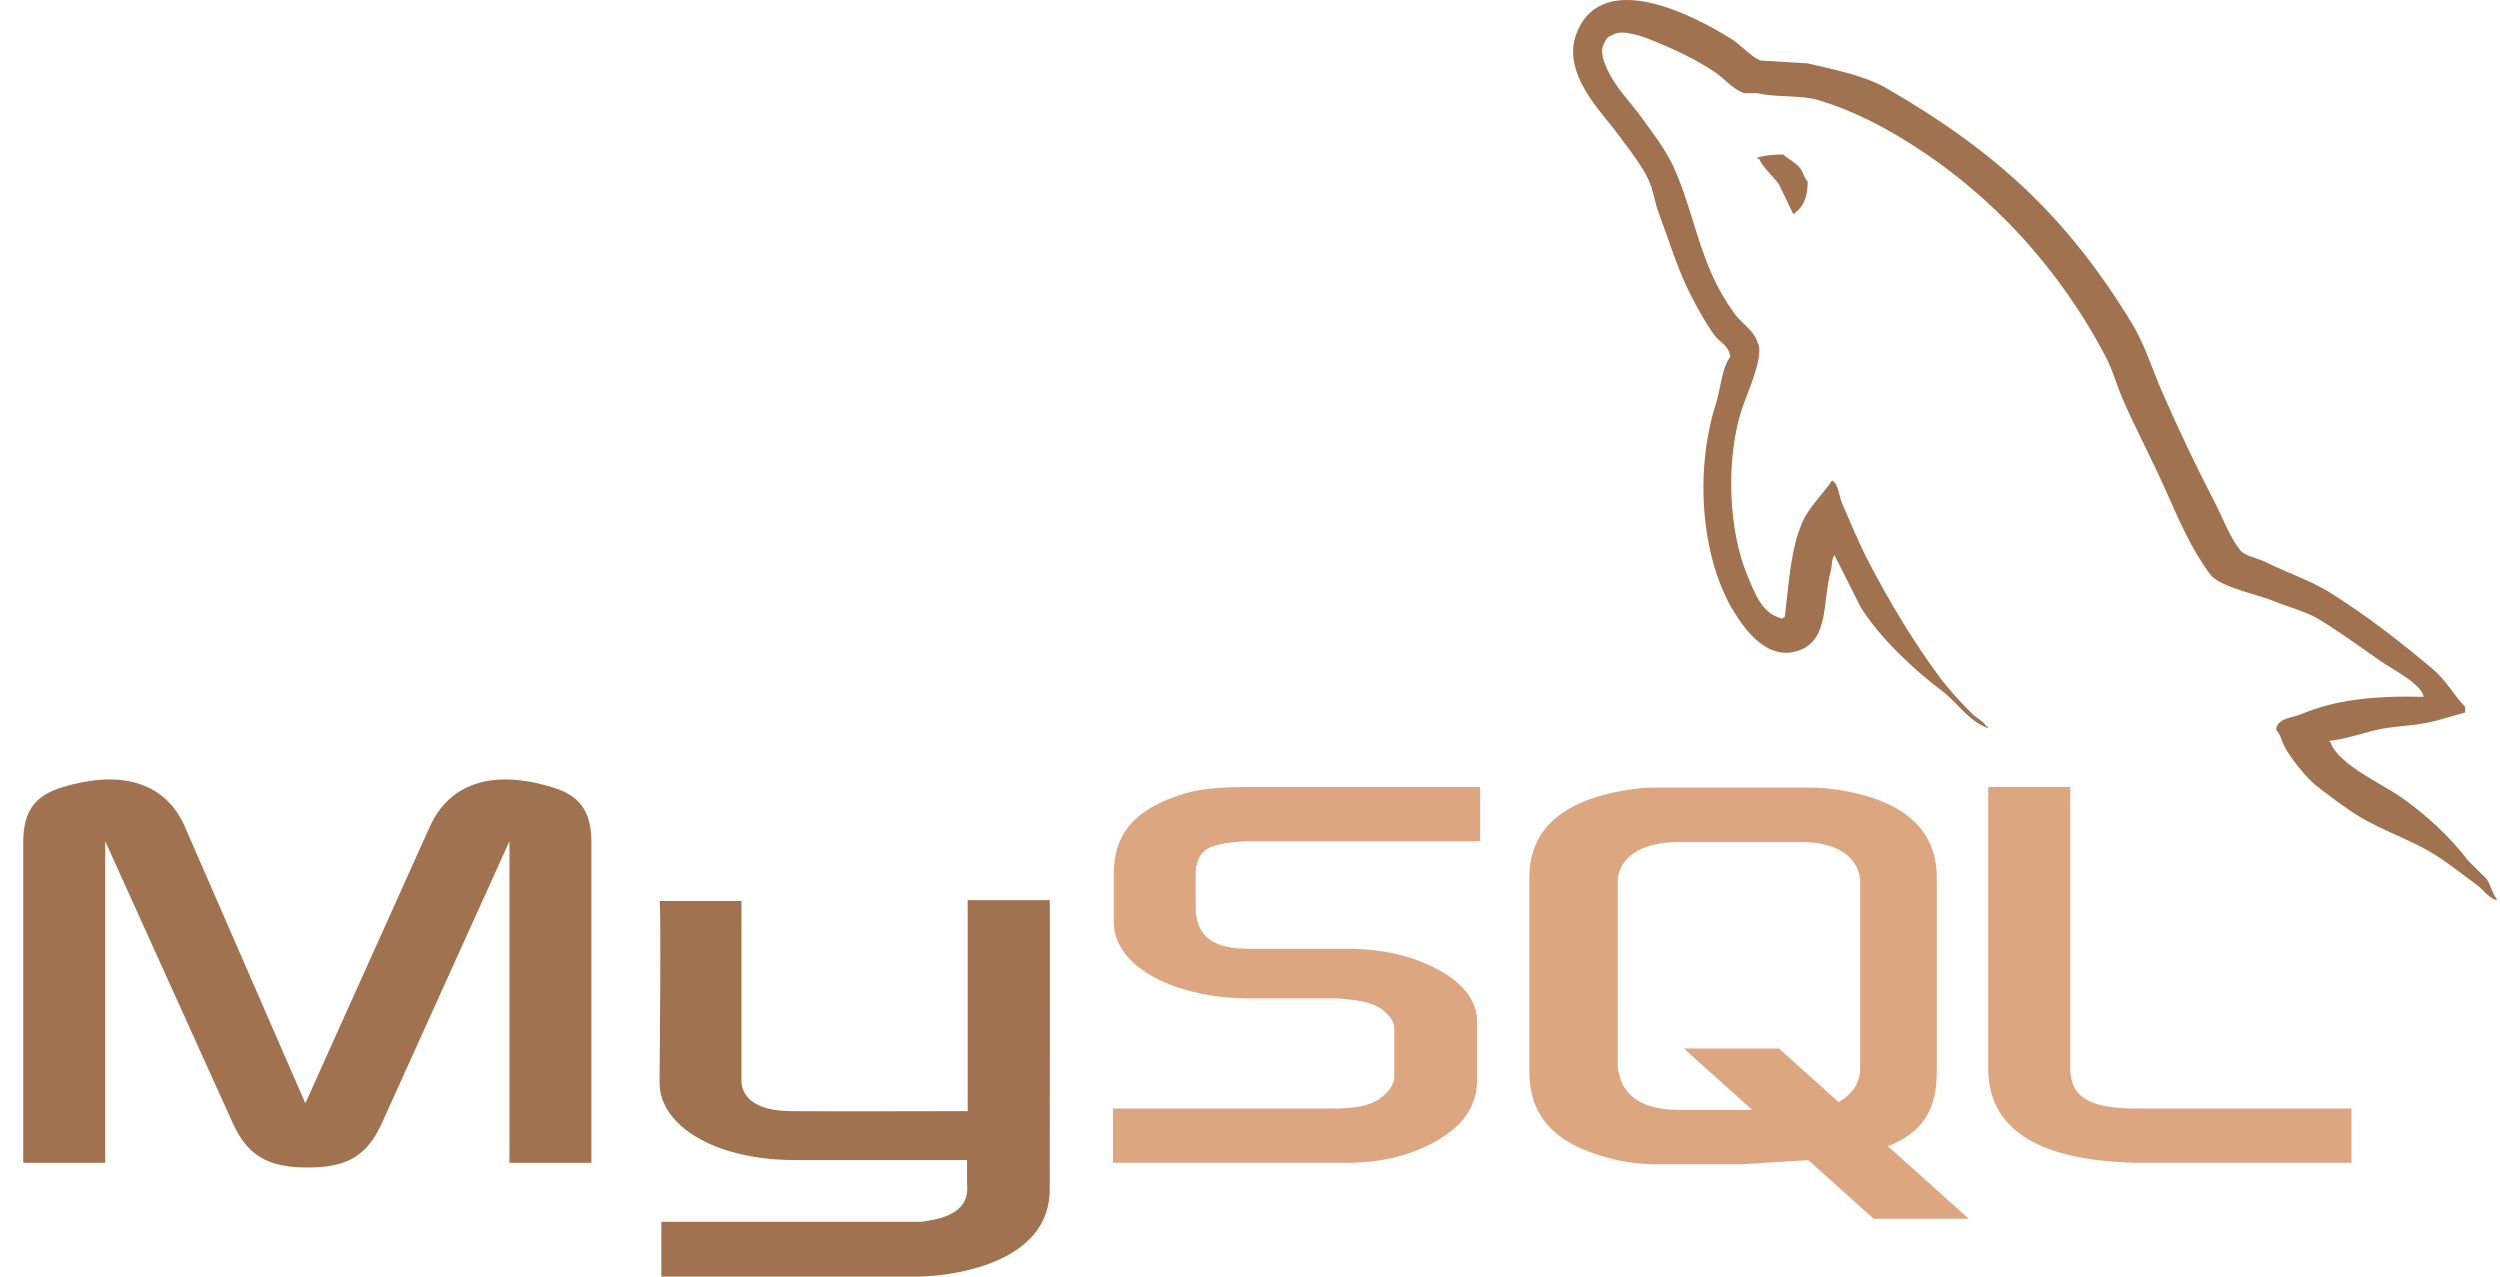
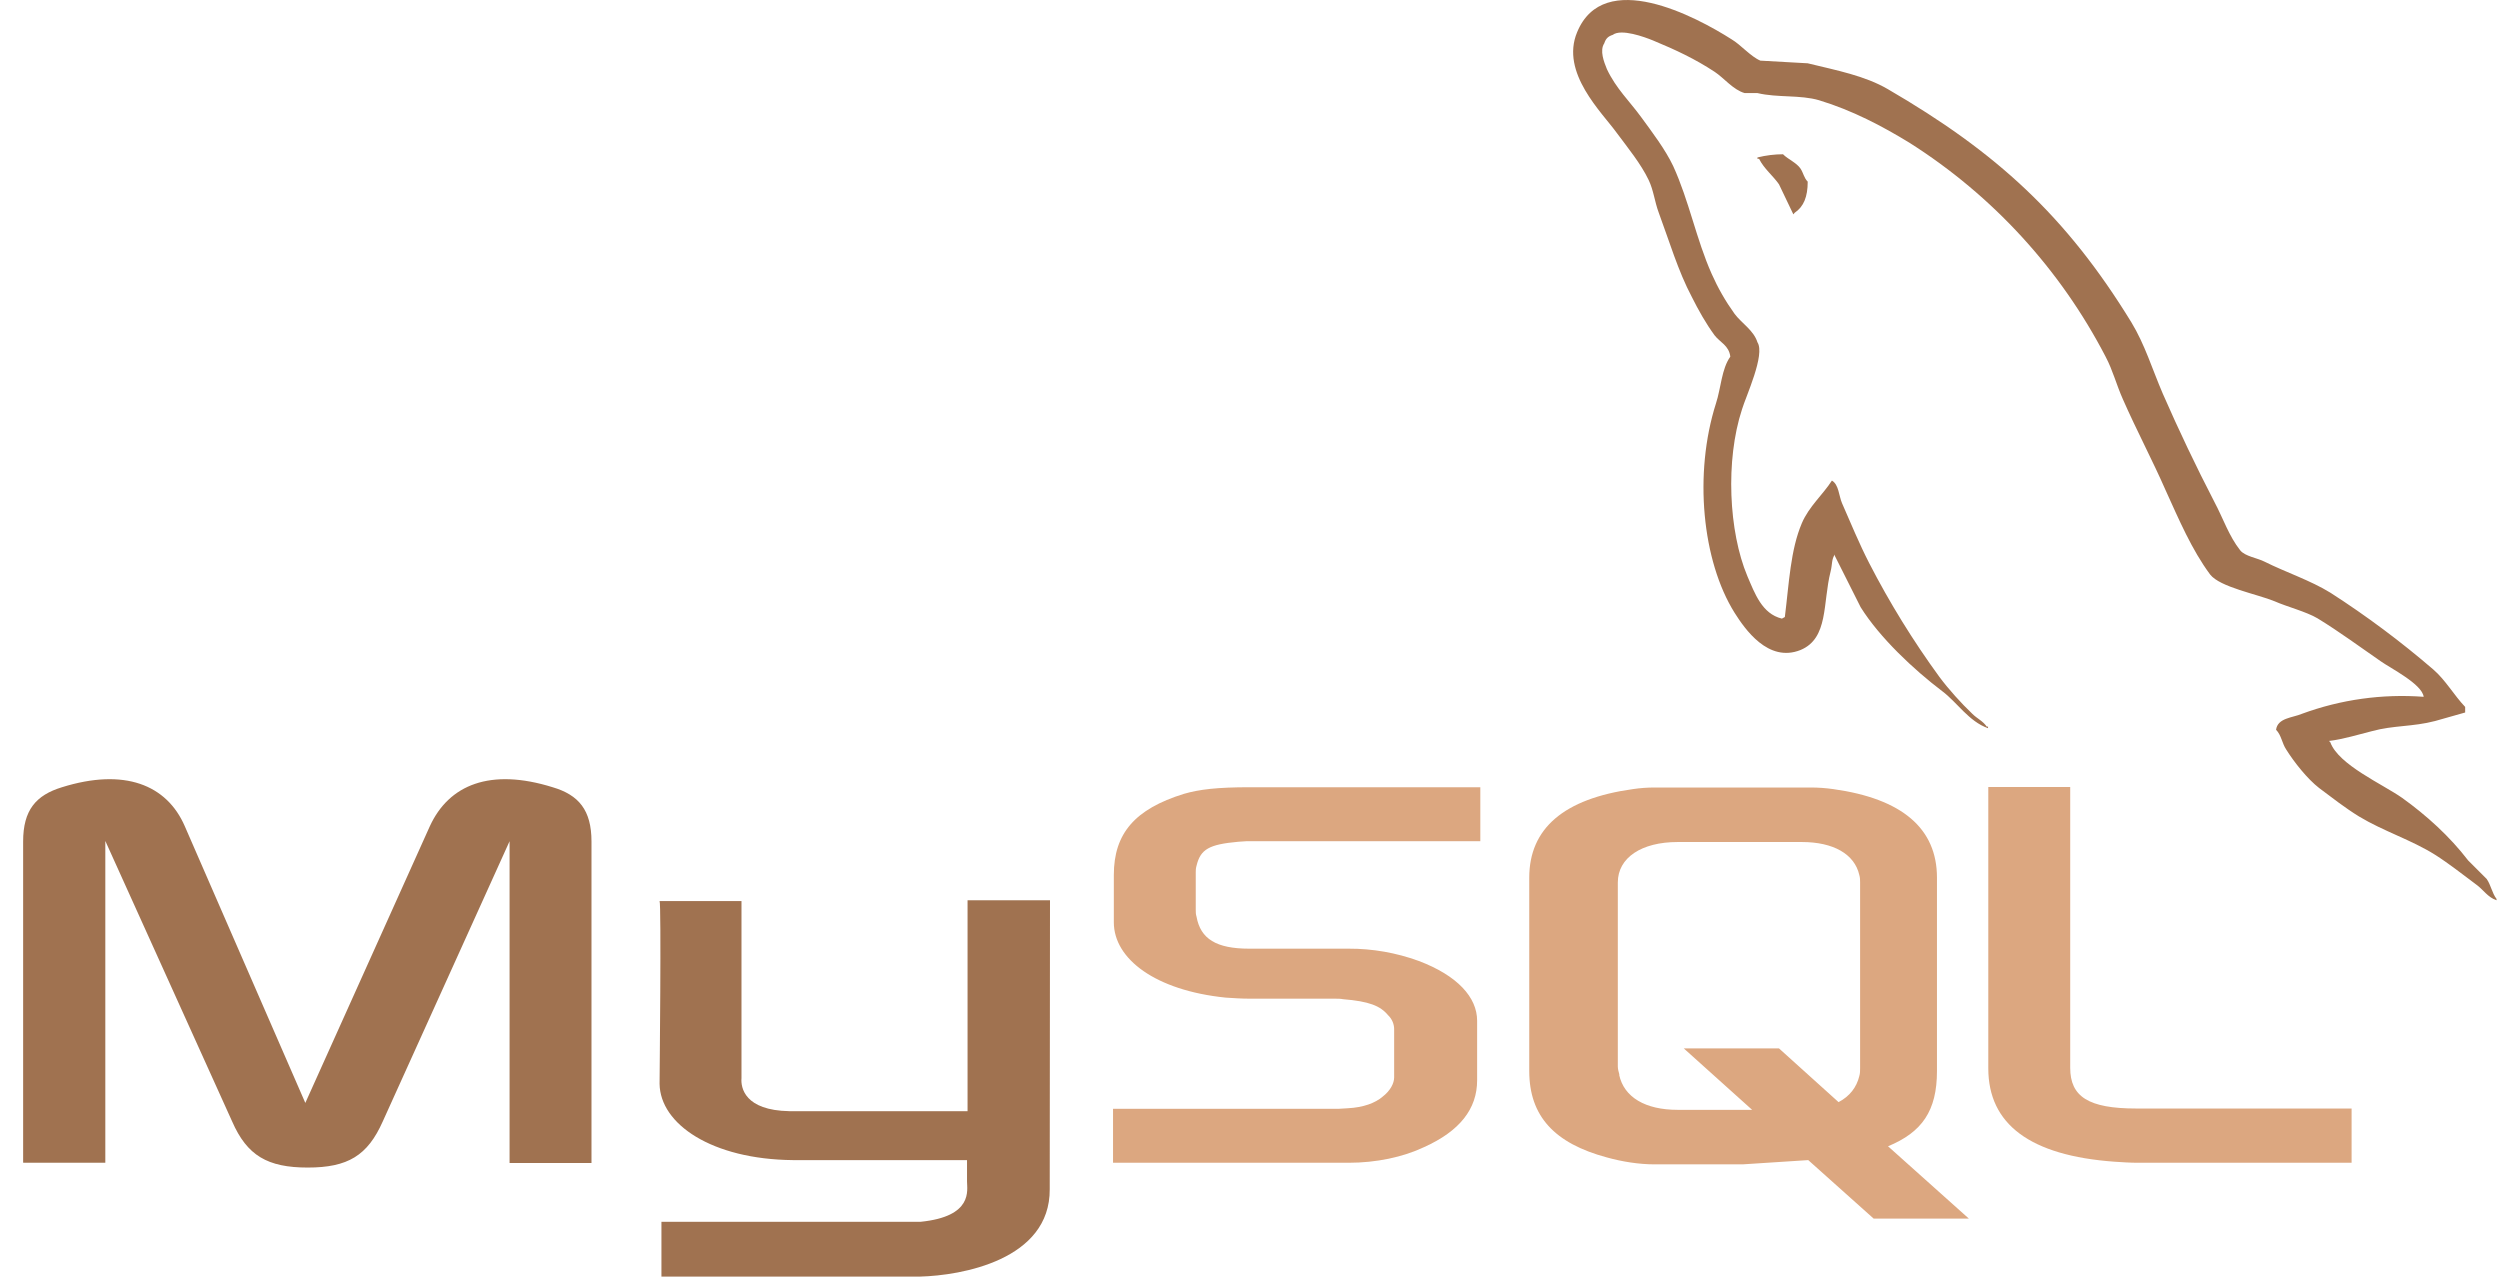
- <svg xmlns="http://www.w3.org/2000/svg" width="94" height="48" viewBox="0 0 94 48" fill="none">
-   <path d="M91.127 26.201C89.234 26.15 87.787 26.325 86.549 26.843C86.198 26.99 85.637 26.994 85.58 27.431C85.773 27.634 85.803 27.934 85.957 28.181C86.252 28.656 86.751 29.293 87.196 29.626C87.681 29.99 88.182 30.381 88.704 30.697C89.63 31.259 90.665 31.579 91.559 32.141C92.084 32.474 92.606 32.891 93.12 33.266C93.374 33.45 93.544 33.739 93.875 33.854V33.801C93.701 33.582 93.656 33.281 93.498 33.051L92.797 32.355C92.112 31.452 91.244 30.66 90.319 30.001C89.582 29.475 87.934 28.765 87.626 27.913L87.572 27.86C88.094 27.801 88.706 27.613 89.188 27.485C89.998 27.269 90.722 27.325 91.558 27.11L92.689 26.788V26.575C92.267 26.144 91.964 25.573 91.504 25.184C90.299 24.163 88.982 23.143 87.626 22.292C86.875 21.821 85.946 21.515 85.148 21.116C84.881 20.981 84.41 20.911 84.233 20.687C83.813 20.157 83.586 19.485 83.263 18.867C82.573 17.533 81.926 16.176 81.324 14.799C80.916 13.871 80.649 12.956 80.14 12.124C77.694 8.128 75.061 5.716 70.984 3.346C70.116 2.841 69.071 2.643 67.968 2.383L66.191 2.275C65.83 2.126 65.453 1.686 65.113 1.473C63.762 0.625 60.297 -1.22 59.296 1.206C58.665 2.737 60.241 4.23 60.805 5.006C61.2 5.55 61.707 6.16 61.99 6.772C62.176 7.175 62.207 7.578 62.367 8.003C62.758 9.051 63.099 10.193 63.605 11.161C63.861 11.651 64.144 12.168 64.467 12.606C64.665 12.874 65.005 12.993 65.059 13.409C64.726 13.871 64.707 14.589 64.52 15.174C63.679 17.812 63.996 21.091 65.221 23.043C65.597 23.643 66.481 24.928 67.698 24.434C68.762 24.004 68.525 22.669 68.83 21.49C68.899 21.224 68.856 21.027 68.991 20.849V20.902L69.961 22.829C70.678 23.977 71.951 25.177 73.031 25.987C73.59 26.407 74.031 27.133 74.754 27.378V27.324H74.701C74.56 27.107 74.341 27.018 74.162 26.843C73.74 26.432 73.271 25.922 72.923 25.451C71.942 24.127 71.075 22.678 70.284 21.169C69.907 20.449 69.579 19.655 69.261 18.921C69.138 18.639 69.139 18.211 68.885 18.066C68.535 18.602 68.023 19.037 67.753 19.671C67.322 20.685 67.267 21.921 67.107 23.203L66.999 23.256C66.248 23.076 65.985 22.309 65.706 21.651C65.001 19.986 64.87 17.305 65.491 15.389C65.651 14.893 66.376 13.331 66.082 12.873C65.942 12.416 65.48 12.152 65.222 11.802C64.883 11.333 64.594 10.831 64.36 10.303C63.782 9.005 63.513 7.548 62.906 6.235C62.615 5.608 62.125 4.974 61.721 4.416C61.275 3.797 60.775 3.343 60.428 2.596C60.305 2.33 60.138 1.905 60.32 1.632C60.378 1.448 60.461 1.371 60.644 1.311C60.956 1.072 61.826 1.391 62.152 1.525C63.016 1.882 63.736 2.221 64.469 2.702C64.82 2.934 65.174 3.382 65.6 3.505H66.084C66.842 3.678 67.692 3.558 68.4 3.772C69.653 4.151 70.775 4.739 71.793 5.378C74.897 7.327 77.435 10.099 79.172 13.407C79.451 13.94 79.572 14.448 79.817 15.013C80.314 16.152 80.939 17.324 81.433 18.438C81.926 19.549 82.406 20.671 83.103 21.596C83.469 22.082 84.884 22.343 85.526 22.613C85.977 22.802 86.715 23 87.142 23.255C87.957 23.744 88.748 24.326 89.512 24.861C89.894 25.131 91.069 25.717 91.127 26.201Z" fill="#A07250" />
-   <path d="M24.799 33.878H27.879V40.54C27.851 40.901 27.996 41.751 29.684 41.778C30.545 41.791 36.331 41.778 36.385 41.778V33.845H39.472C39.486 33.845 39.471 43.316 39.469 44.571L39.469 44.708C39.486 47.376 36.139 47.955 34.595 48H24.866V45.94L24.9 45.94C25.527 45.94 34.589 45.942 34.612 45.939C36.596 45.731 36.361 44.752 36.361 44.422V43.619H29.812C26.766 43.591 24.825 42.27 24.8 40.749C24.798 40.61 24.867 33.945 24.799 33.878Z" fill="#A07250" />
-   <path d="M0.875 43.721H3.956V31.629L8.726 42.171C9.289 43.447 10.059 43.898 11.57 43.898C13.082 43.898 13.823 43.447 14.385 42.171L19.155 31.629V43.721H22.236V31.649C22.236 30.472 21.762 29.901 20.784 29.608C18.444 28.882 16.873 29.51 16.162 31.081L11.481 41.484L6.949 31.08C6.267 29.51 4.667 28.882 2.327 29.607C1.349 29.901 0.875 30.471 0.875 31.649L0.875 43.721Z" fill="#A07250" />
-   <path d="M41.847 43.721H50.707C51.744 43.721 52.752 43.506 53.551 43.133C54.884 42.525 55.536 41.7 55.536 40.62V38.382C55.536 37.499 54.796 36.674 53.344 36.125C52.573 35.83 51.625 35.674 50.706 35.674H46.972C45.728 35.674 45.136 35.302 44.988 34.477C44.959 34.379 44.959 34.301 44.959 34.202V32.809C44.959 32.73 44.959 32.651 44.988 32.554C45.136 31.925 45.462 31.749 46.558 31.65L46.855 31.631H55.654V29.59H47.003C45.759 29.59 45.107 29.668 44.515 29.845C42.678 30.414 41.877 31.317 41.877 32.888V34.673C41.877 36.048 43.448 37.225 46.084 37.5C46.381 37.519 46.677 37.54 46.973 37.54H50.173C50.292 37.54 50.41 37.54 50.5 37.559C51.478 37.637 51.892 37.814 52.189 38.167C52.265 38.237 52.325 38.322 52.366 38.416C52.407 38.511 52.427 38.613 52.425 38.716V40.503C52.425 40.718 52.277 40.993 51.981 41.229C51.715 41.464 51.27 41.621 50.677 41.661L50.351 41.68H41.847V43.721Z" fill="#DCA780" />
-   <path fill-rule="evenodd" clip-rule="evenodd" d="M57.502 40.275V32.996C57.502 31.148 58.809 30.026 61.392 29.672C61.667 29.633 61.945 29.613 62.223 29.613H68.072C68.369 29.613 68.636 29.633 68.933 29.672C71.516 30.026 72.823 31.147 72.823 32.996V40.275C72.823 41.776 72.268 42.578 70.989 43.101L74.025 45.824H70.447L67.991 43.62L65.519 43.776H62.223C61.611 43.772 61.002 43.686 60.412 43.52C58.453 42.99 57.502 41.966 57.502 40.275ZM60.887 40.413C60.857 40.295 60.828 40.196 60.828 40.098L60.827 33.175C60.827 32.251 61.718 31.661 63.083 31.661H67.745C68.933 31.661 69.734 32.112 69.913 32.899C69.942 32.998 69.942 33.097 69.942 33.175V40.157C69.942 40.256 69.942 40.354 69.913 40.453C69.817 40.883 69.546 41.217 69.132 41.437L66.89 39.424H63.312L65.883 41.731H63.084C61.867 41.731 61.065 41.259 60.887 40.413Z" fill="#DCA780" />
-   <path d="M74.758 40.169C74.758 42.268 76.329 43.446 79.499 43.682C79.795 43.702 80.091 43.721 80.387 43.721H88.417V41.68H80.329C78.521 41.68 77.84 41.229 77.84 40.149V29.589H74.759L74.758 40.169Z" fill="#DCA780" />
-   <path d="M67.053 5.809C66.726 5.804 66.401 5.84 66.083 5.916V5.969H66.137C66.326 6.355 66.658 6.602 66.891 6.933L67.43 8.057L67.484 8.004C67.817 7.771 67.969 7.397 67.968 6.826C67.834 6.686 67.814 6.511 67.699 6.345C67.546 6.121 67.247 5.996 67.053 5.809Z" fill="#A07250" />
+ <svg xmlns="http://www.w3.org/2000/svg" width="94" height="48" fill="none">
+   <path fill="#A07250" d="M91.13 26.2a10.9 10.9 0 0 0-4.58.64c-.35.15-.91.15-.97.6.2.2.22.5.38.74.3.48.8 1.11 1.24 1.45.48.36.98.75 1.5 1.07.93.56 1.97.88 2.86 1.44.52.33 1.05.75 1.56 1.13.25.18.42.47.75.58v-.05c-.17-.22-.21-.52-.37-.75l-.7-.7c-.69-.9-1.56-1.69-2.48-2.35-.74-.52-2.39-1.24-2.7-2.09l-.05-.05c.52-.06 1.14-.25 1.62-.37.8-.22 1.53-.16 2.37-.38l1.13-.32v-.21c-.42-.44-.73-1-1.19-1.4a34.66 34.66 0 0 0-3.87-2.89c-.76-.47-1.68-.77-2.48-1.17-.27-.14-.74-.2-.92-.43-.42-.53-.64-1.2-.97-1.82a69.15 69.15 0 0 1-1.94-4.07c-.4-.93-.67-1.84-1.18-2.68-2.45-4-5.08-6.4-9.16-8.77-.86-.5-1.9-.7-3.01-.97l-1.78-.1c-.36-.15-.74-.6-1.08-.8-1.35-.86-4.81-2.7-5.81-.27-.64 1.53.94 3.02 1.5 3.8.4.54.9 1.15 1.19 1.76.19.4.22.8.38 1.23.39 1.05.73 2.2 1.24 3.16.25.5.53 1 .86 1.45.2.26.54.38.59.8-.33.46-.35 1.18-.54 1.76-.84 2.64-.52 5.92.7 7.87.38.6 1.26 1.89 2.48 1.4 1.06-.44.83-1.77 1.13-2.95.07-.27.03-.46.16-.64v.05l.97 1.93c.72 1.15 2 2.35 3.07 3.16.56.42 1 1.14 1.72 1.39v-.06h-.05c-.14-.21-.36-.3-.54-.48-.42-.4-.89-.92-1.24-1.39a32.5 32.5 0 0 1-2.64-4.28c-.37-.72-.7-1.52-1.02-2.25-.12-.28-.12-.7-.38-.85-.34.53-.86.97-1.13 1.6-.43 1.01-.48 2.25-.64 3.53l-.11.06c-.75-.18-1.02-.95-1.3-1.6-.7-1.67-.83-4.35-.2-6.27.15-.5.88-2.06.58-2.52-.14-.45-.6-.72-.86-1.07a8.35 8.35 0 0 1-.86-1.5c-.58-1.3-.85-2.75-1.45-4.06-.3-.63-.79-1.27-1.19-1.82-.45-.62-.95-1.08-1.3-1.82-.11-.27-.28-.7-.1-.97.06-.18.14-.26.32-.32.32-.24 1.19.08 1.51.21.87.36 1.59.7 2.32 1.18.35.23.7.68 1.13.8h.48c.76.18 1.61.06 2.32.27 1.25.38 2.37.97 3.4 1.6a20.93 20.93 0 0 1 7.37 8.04c.28.53.4 1.04.65 1.6.5 1.14 1.12 2.31 1.61 3.43.5 1.1.98 2.23 1.67 3.16.37.48 1.78.74 2.43 1.01.45.2 1.19.39 1.61.64.82.5 1.6 1.08 2.37 1.61.38.27 1.56.86 1.62 1.34ZM24.8 33.88h3.08v6.66c-.03.36.12 1.21 1.8 1.24h6.7v-7.93h3.1l-.01 10.72v.14c.02 2.67-3.33 3.25-4.88 3.29h-9.72v-2.06h9.74c1.99-.2 1.75-1.19 1.75-1.52v-.8h-6.55c-3.04-.03-4.99-1.35-5.01-2.87 0-.14.07-6.8 0-6.87ZM.88 43.72h3.08v-12.1l4.77 10.55c.56 1.28 1.33 1.73 2.84 1.73 1.51 0 2.25-.45 2.82-1.73l4.77-10.54v12.1h3.08V31.64c0-1.18-.48-1.75-1.46-2.04-2.34-.73-3.9-.1-4.62 1.47l-4.68 10.4-4.53-10.4c-.68-1.57-2.28-2.2-4.62-1.47-.98.3-1.46.86-1.46 2.04v12.07Z" />
+   <path fill="#DCA780" d="M41.85 43.72h8.86c1.03 0 2.04-.21 2.84-.59 1.33-.6 1.99-1.43 1.99-2.51v-2.24c0-.88-.74-1.7-2.2-2.25a7.6 7.6 0 0 0-2.63-.46h-3.74c-1.24 0-1.83-.37-1.98-1.2-.03-.1-.03-.17-.03-.27v-1.4c0-.07 0-.15.03-.25.15-.62.47-.8 1.57-.9l.3-.02h8.8V29.6H47c-1.24 0-1.9.08-2.49.25-1.83.57-2.63 1.48-2.63 3.05v1.78c0 1.38 1.57 2.56 4.2 2.83.3.02.6.04.9.04h3.2c.11 0 .23 0 .32.02.98.08 1.4.25 1.69.6a.73.73 0 0 1 .23.56v1.78c0 .22-.14.5-.44.73-.27.23-.71.4-1.3.43l-.33.02h-8.5v2.04Z" />
+   <path fill="#DCA780" fill-rule="evenodd" d="M57.5 40.27V33c0-1.85 1.3-2.97 3.9-3.33.27-.04.54-.06.82-.06h5.85c.3 0 .57.02.86.06 2.59.36 3.9 1.48 3.9 3.33v7.27c0 1.5-.56 2.3-1.84 2.83l3.04 2.72h-3.58l-2.46-2.2-2.47.16h-3.3c-.6 0-1.22-.1-1.8-.26-1.97-.53-2.92-1.55-2.92-3.25Zm3.39.14c-.03-.11-.06-.21-.06-.31v-6.92c0-.93.89-1.52 2.25-1.52h4.67c1.18 0 1.98.45 2.16 1.24.03.1.03.2.03.28v6.98c0 .1 0 .2-.03.3-.1.42-.36.76-.78.98l-2.24-2.02h-3.58l2.57 2.31h-2.8c-1.21 0-2.02-.47-2.2-1.32Z" clip-rule="evenodd" />
+   <path fill="#DCA780" d="M74.76 40.17c0 2.1 1.57 3.28 4.74 3.51.3.02.6.04.89.04h8.03v-2.04h-8.1c-1.8 0-2.48-.45-2.48-1.53V29.59h-3.08v10.58Z" />
+   <path fill="#A07250" d="M67.05 5.8c-.32 0-.65.04-.97.12v.05h.06c.19.38.52.63.75.96l.54 1.13.05-.06c.34-.23.49-.6.49-1.17-.14-.14-.16-.32-.27-.49-.15-.22-.45-.34-.65-.53Z" />
</svg>
